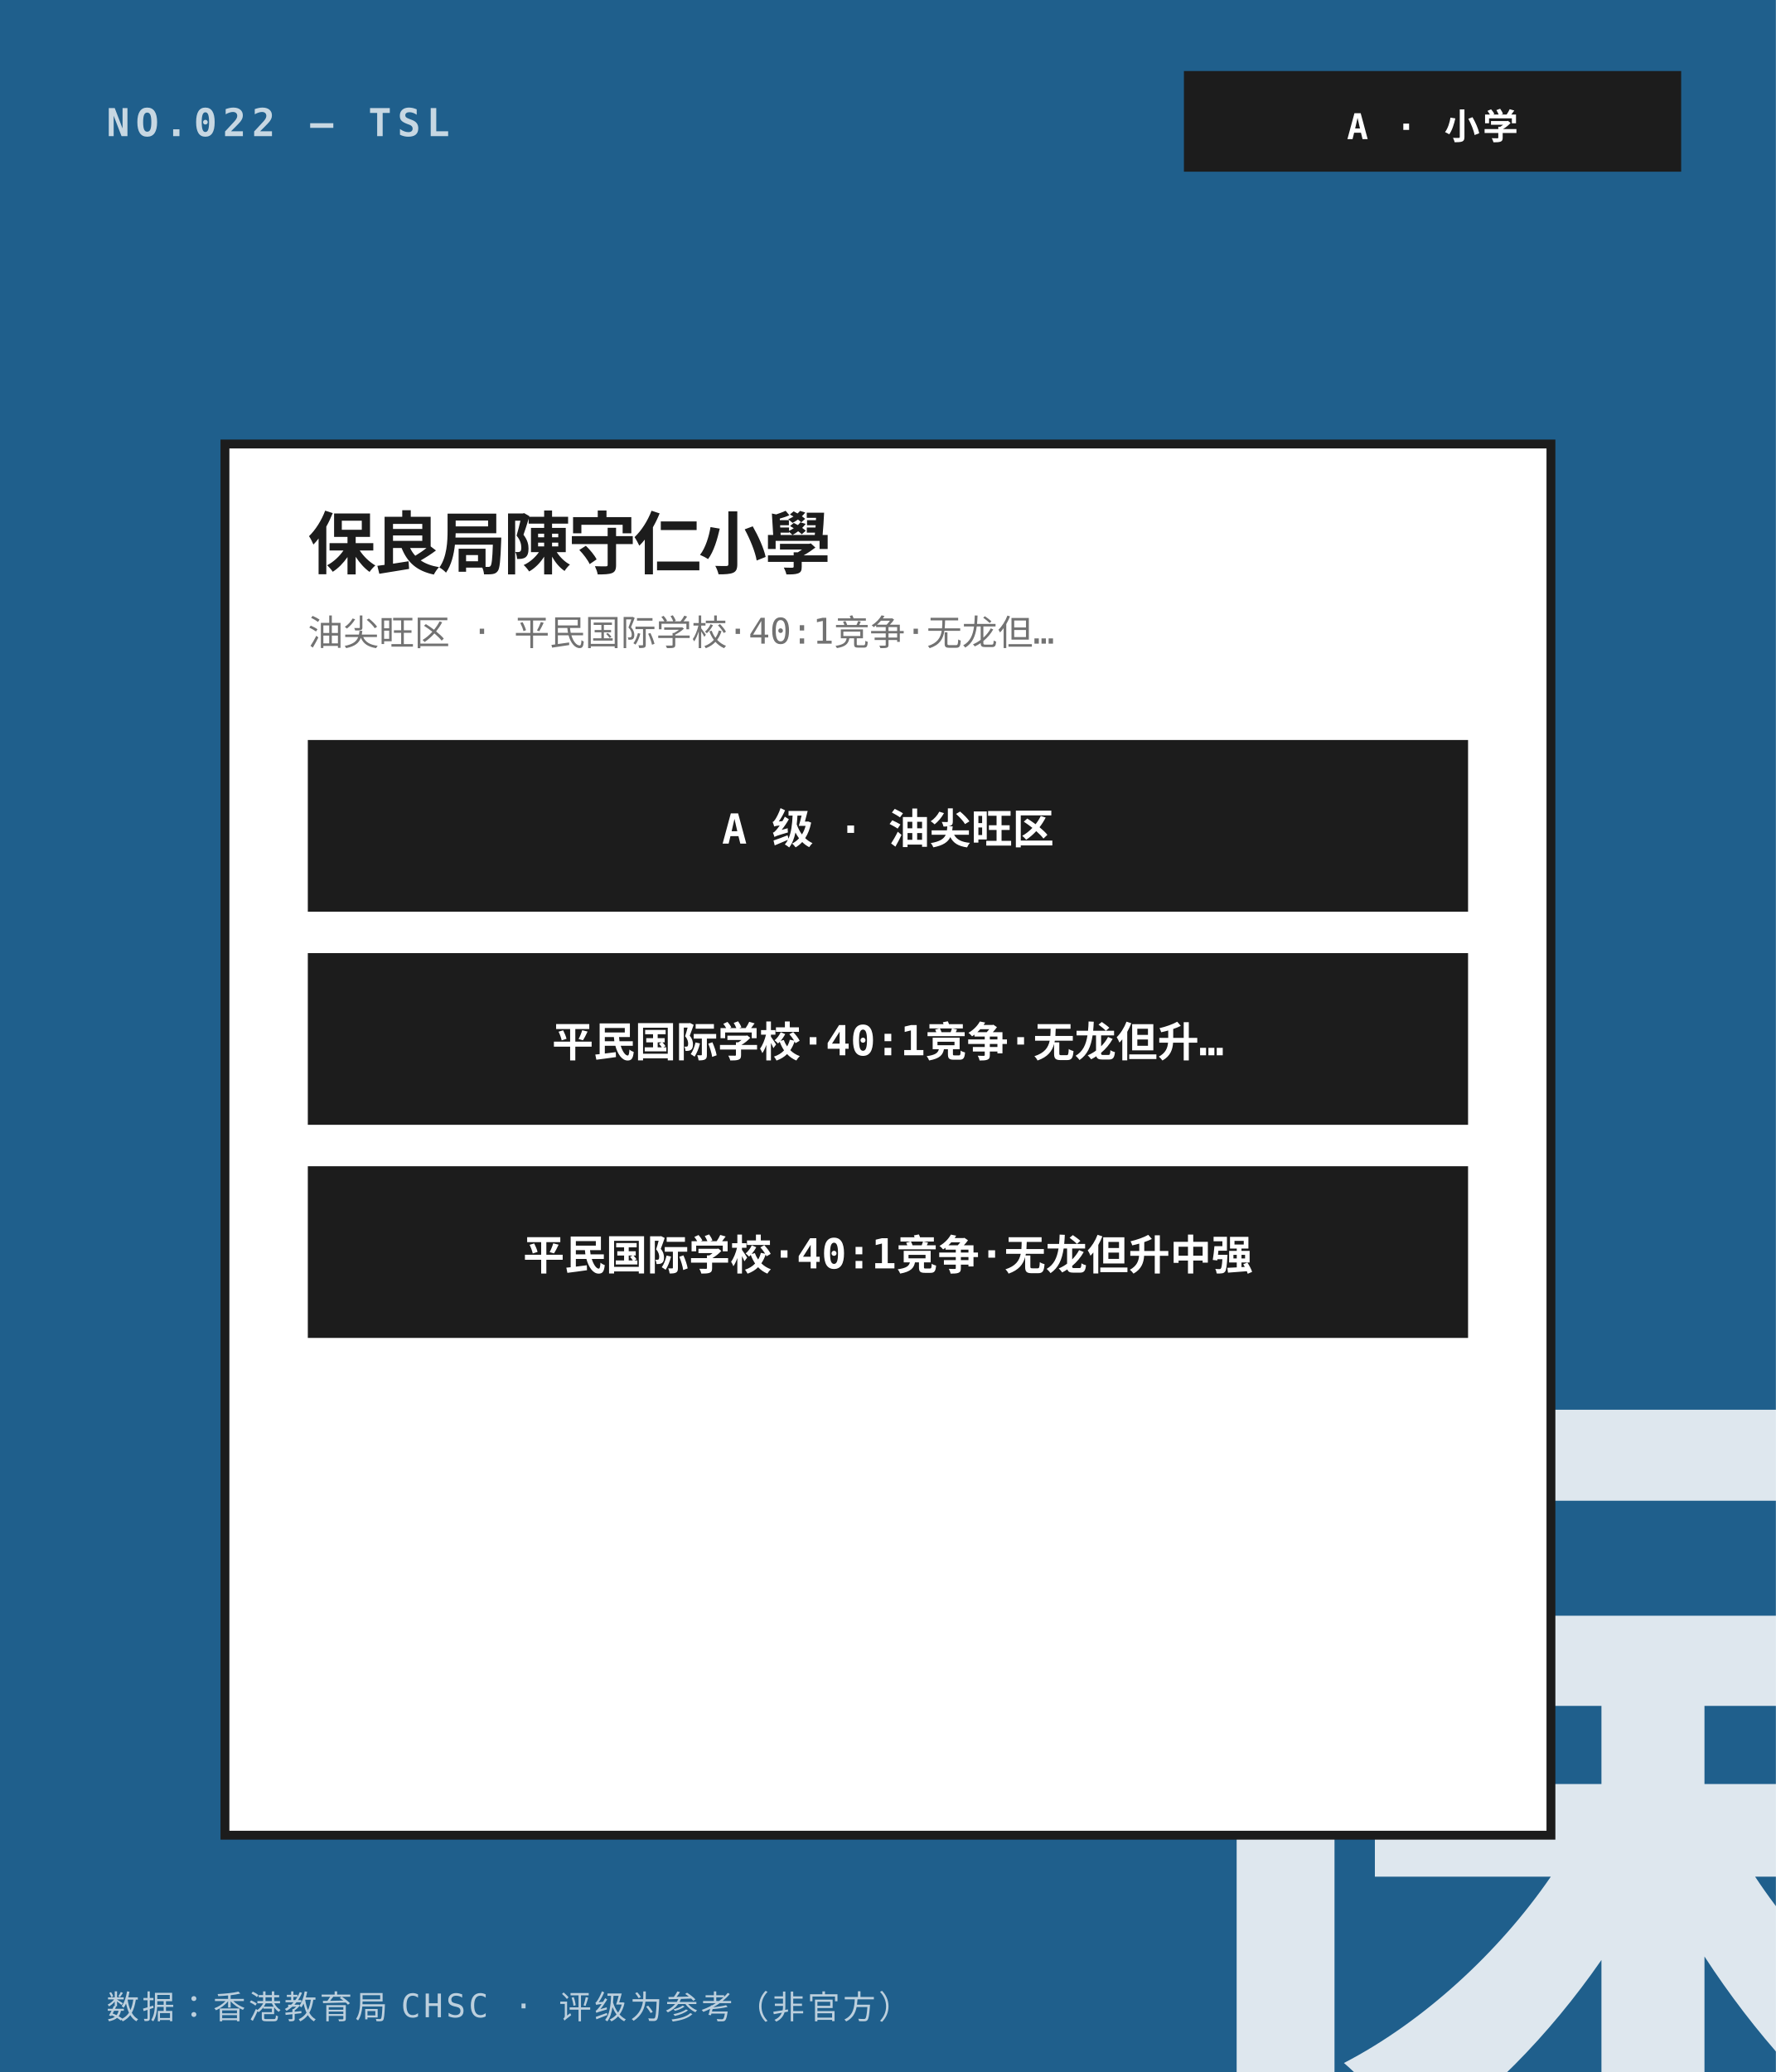
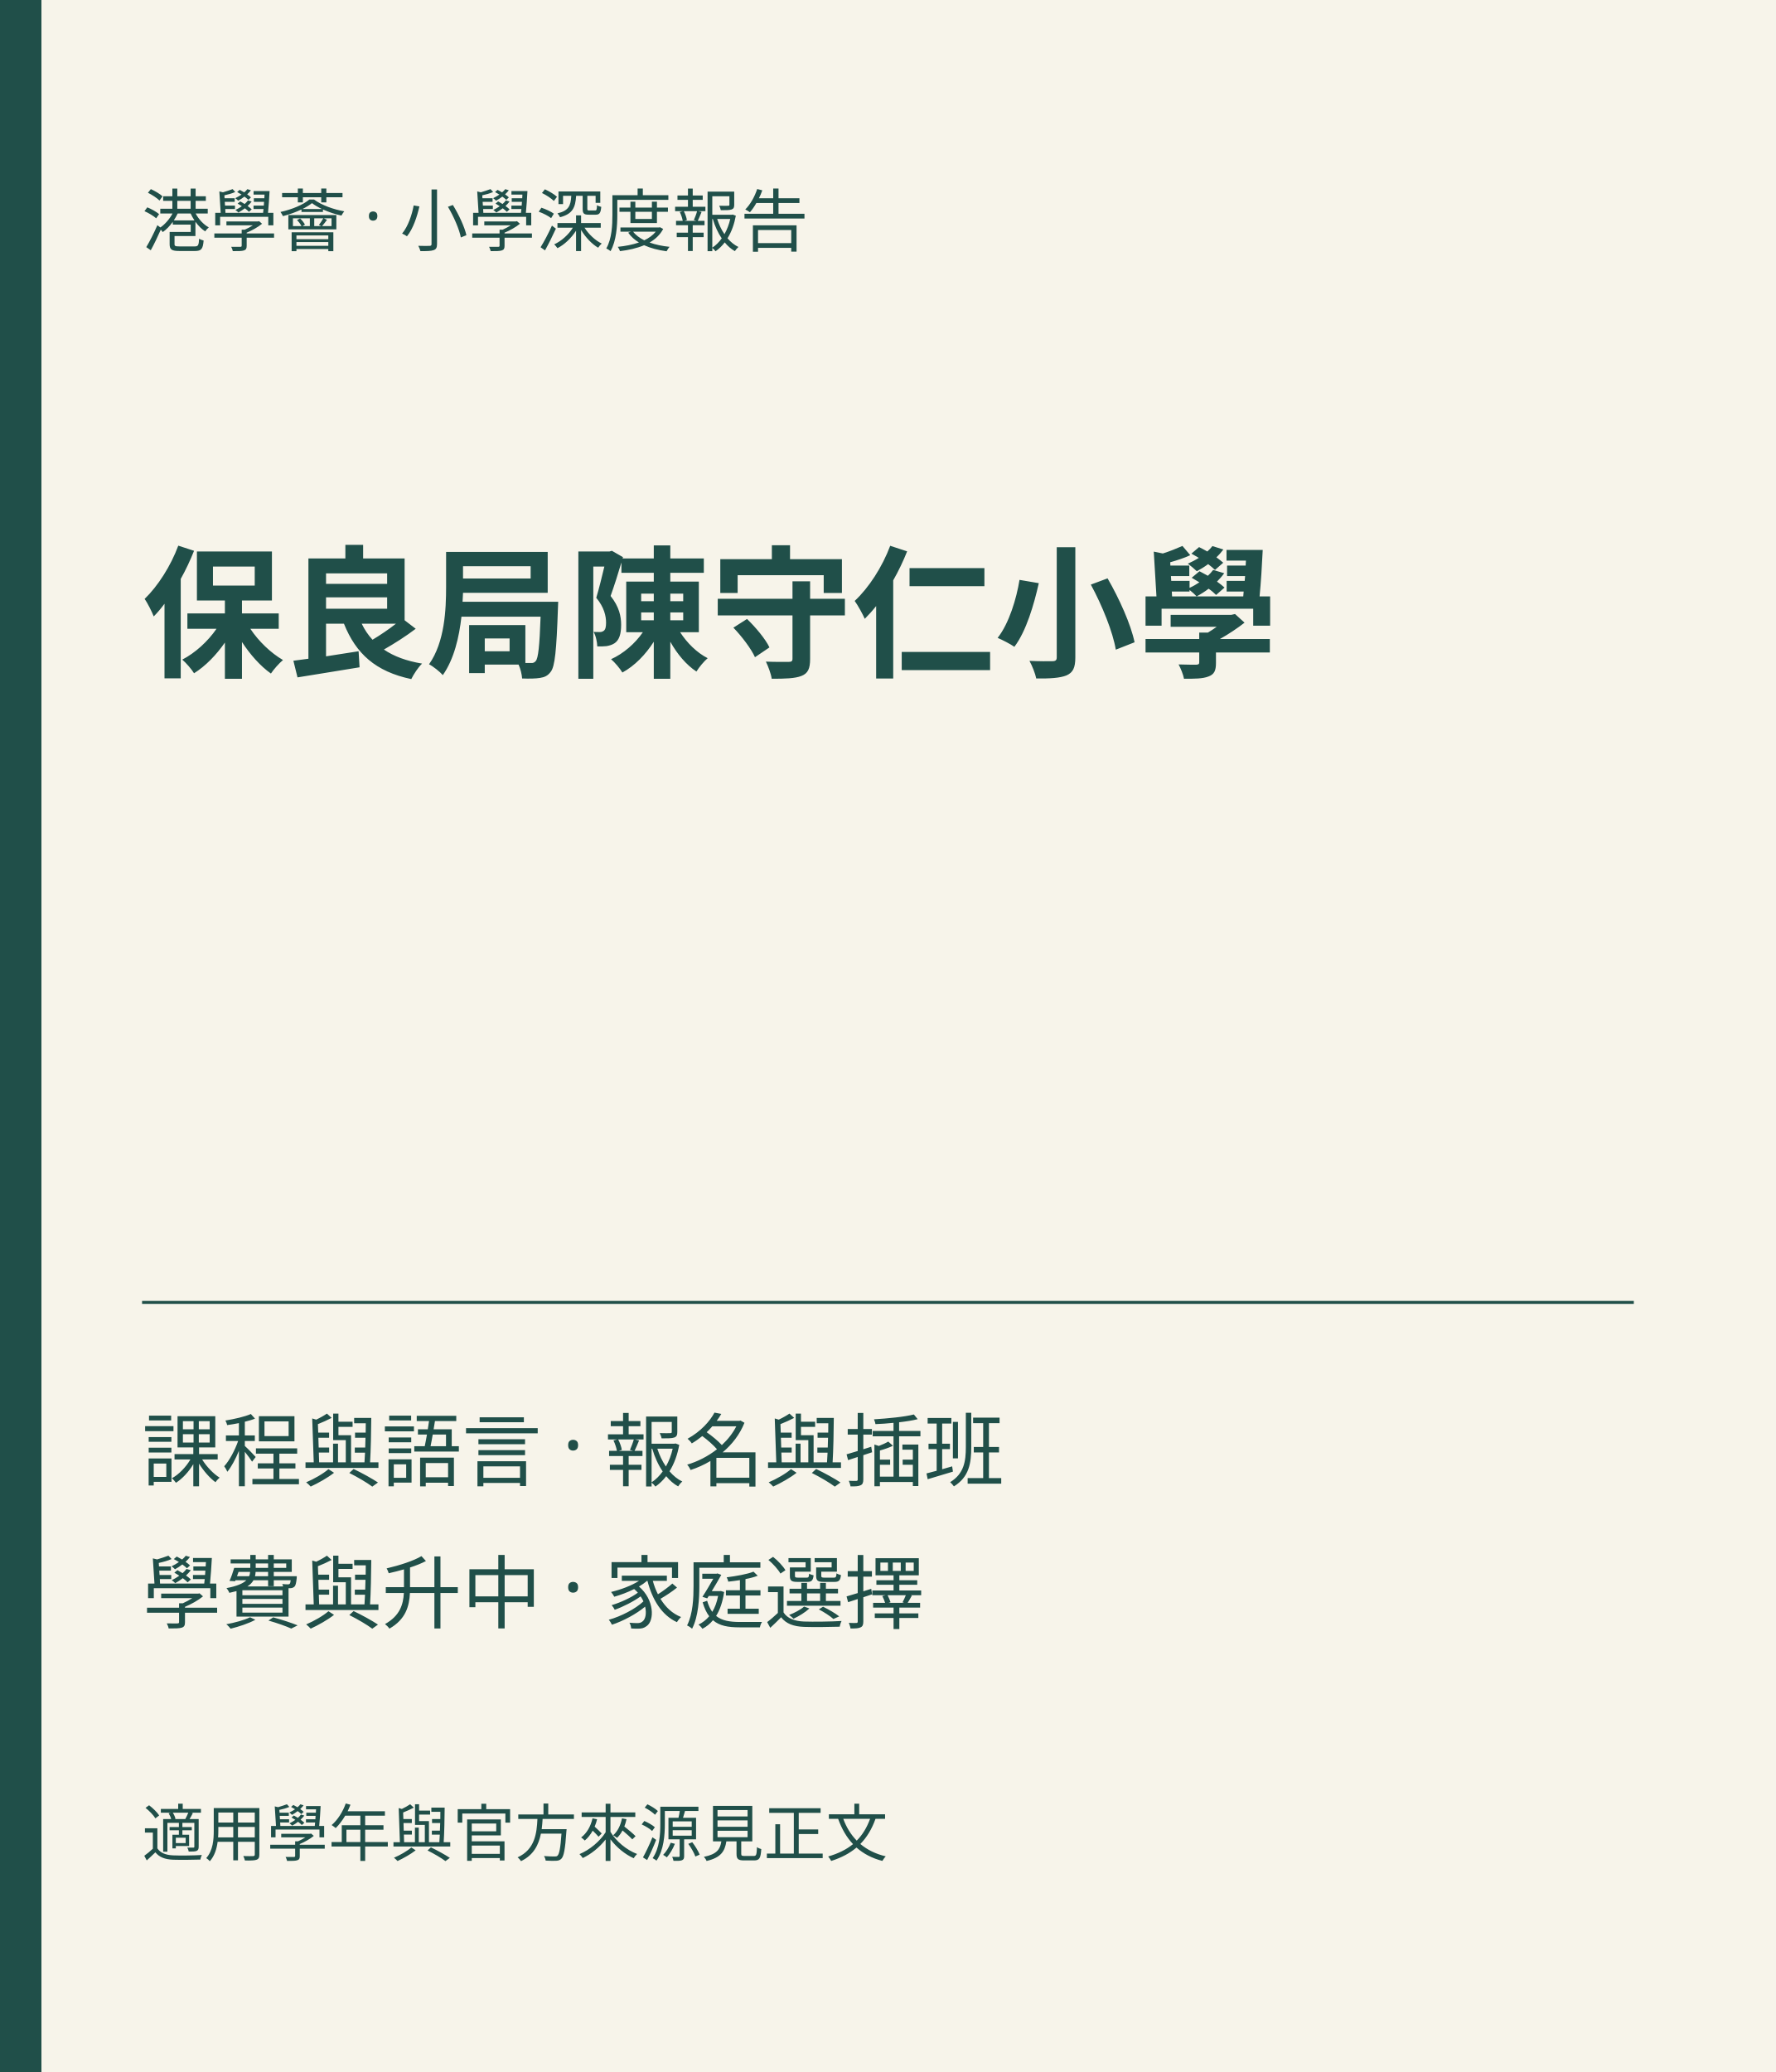
- <svg xmlns="http://www.w3.org/2000/svg" width="600" height="700" viewBox="0 0 600 700">
-   <rect width="600" height="700" fill="#1F5F8C" />
-   <rect x="400" y="24" width="168" height="34" fill="#1C1C1C" />
-   <text x="484" y="47" text-anchor="middle" font-family="ui-monospace, Menlo, monospace" font-size="12" font-weight="800" fill="#FFFFFF" letter-spacing="1">A · 小学</text>
-   <text x="372" y="710" font-family="Georgia, 'Times New Roman', serif" font-size="290" font-weight="800" fill="rgba(255,255,255,.85)" letter-spacing="-16">保</text>
-   <text x="36" y="46" font-family="ui-monospace, Menlo, monospace" font-size="13" font-weight="600" fill="rgba(255,255,255,.75)" letter-spacing="2">NO.022 — TSL</text>
-   <rect x="76" y="150" width="448" height="470" fill="#FFFFFF" stroke="#1C1C1C" stroke-width="3" />
-   <text x="104" y="192" font-family="Georgia, 'Times New Roman', serif" font-size="23" font-weight="800" fill="#1C1C1C" letter-spacing="-1">保良局陳守仁小學</text>
-   <text x="104" y="218" font-family="ui-monospace, Menlo, monospace" font-size="12" fill="rgba(28,28,28,.62)">油尖旺区 · 平民国际学校·40:1竞争·无龙但…</text>
-   <rect x="104" y="250" width="392" height="58" fill="#1C1C1C" />
-   <text x="300" y="285" text-anchor="middle" font-family="ui-monospace, Menlo, monospace" font-size="14" font-weight="800" fill="#FFFFFF">A 级 · 油尖旺区</text>
-   <rect x="104" y="322" width="392" height="58" fill="#1C1C1C" />
-   <text x="300" y="357" text-anchor="middle" font-family="ui-monospace, Menlo, monospace" font-size="14" font-weight="800" fill="#FFFFFF">平民国际学校·40:1竞争·无龙但升…</text>
-   <rect x="104" y="394" width="392" height="58" fill="#1C1C1C" />
-   <text x="300" y="429" text-anchor="middle" font-family="ui-monospace, Menlo, monospace" font-size="14" font-weight="800" fill="#FFFFFF">平民国际学校·40:1竞争·无龙但升中强</text>
-   <text x="36" y="682" font-family="ui-monospace, Menlo, monospace" font-size="11" fill="rgba(255,255,255,.7)" letter-spacing="1">数据：香港教育局 CHSC · 评级为参考（非官方）</text>
+ <svg xmlns="http://www.w3.org/2000/svg" width="600" height="700">
+   <rect width="600" height="700" fill="#f7f4ea" />
+   <rect width="14" height="700" fill="#204f49" />
+   <g font-family="PingFang TC,sans-serif" fill="#204f49">
+     <text x="48" y="83" font-size="23">港學薈 · 小學深度報告</text>
+     <text x="48" y="225" font-size="48" font-weight="700">保良局陳守仁小學</text>
+     <path d="M48 440H552" stroke="#204f49" />
+     <text x="48" y="500" font-size="27">課程與語言 · 報名與插班</text>
+     <text x="48" y="548" font-size="27">學費與升中 · 家庭選擇</text>
+     <text x="48" y="627" font-size="21">適用學年與官方來源見正文</text>
+   </g>
</svg>
